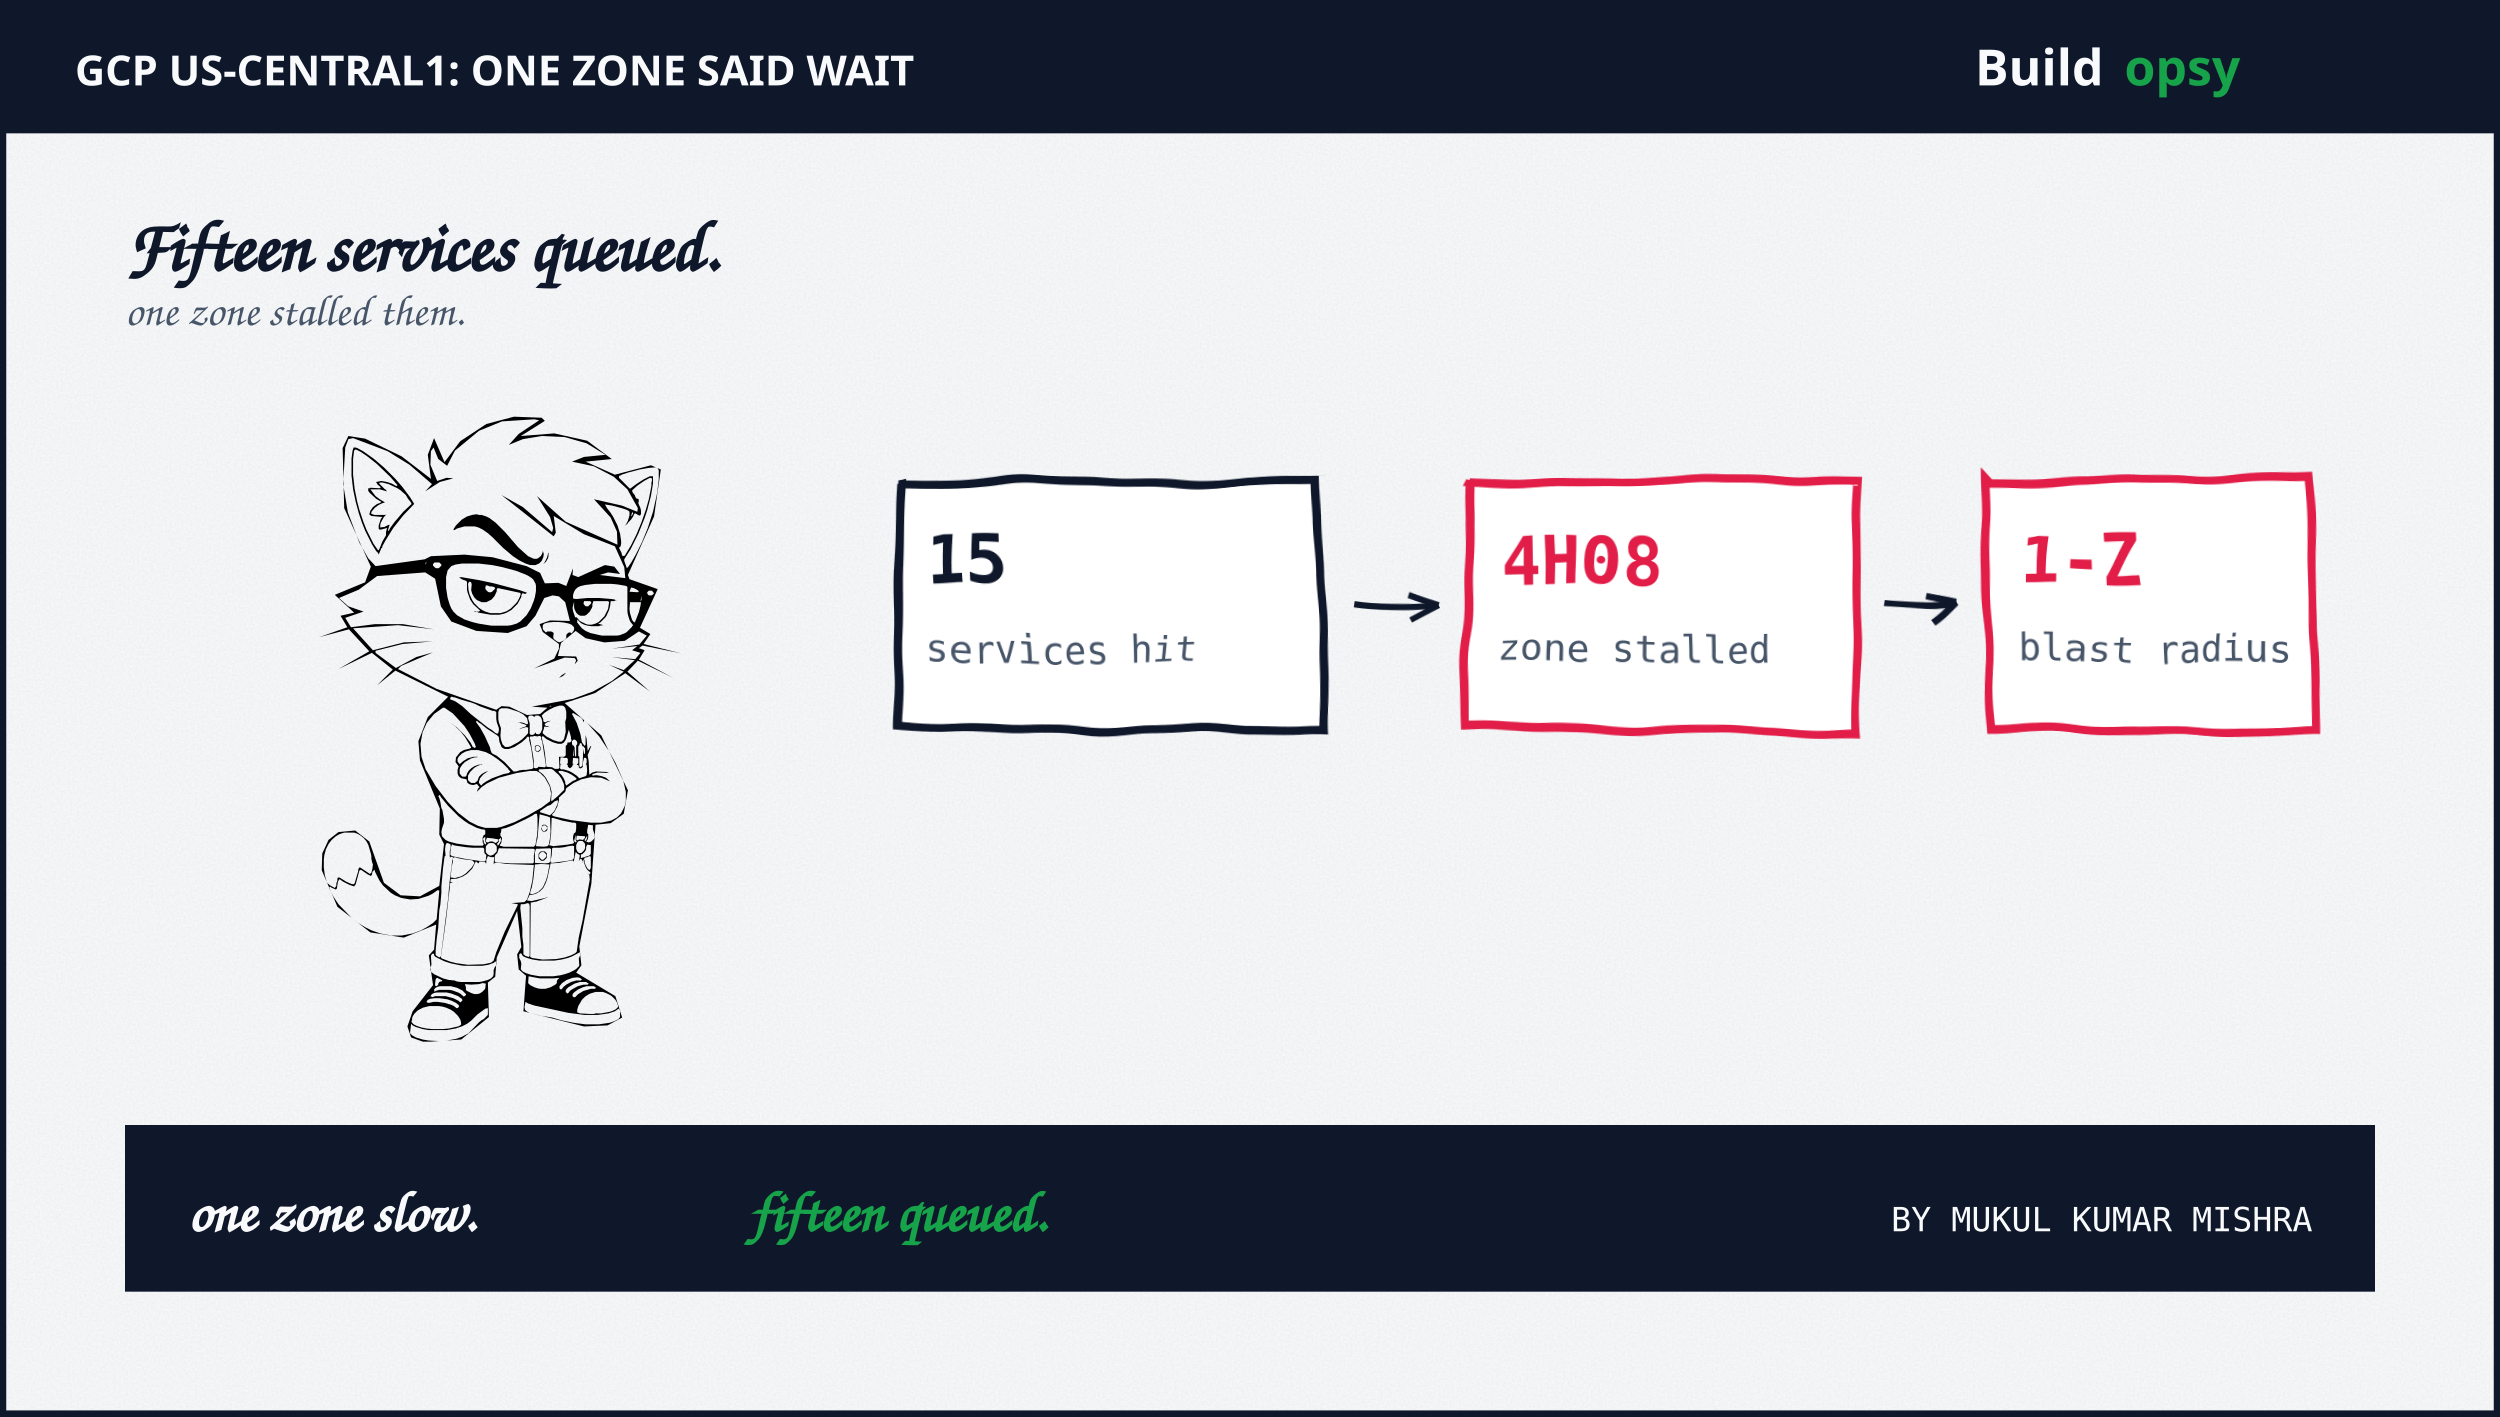
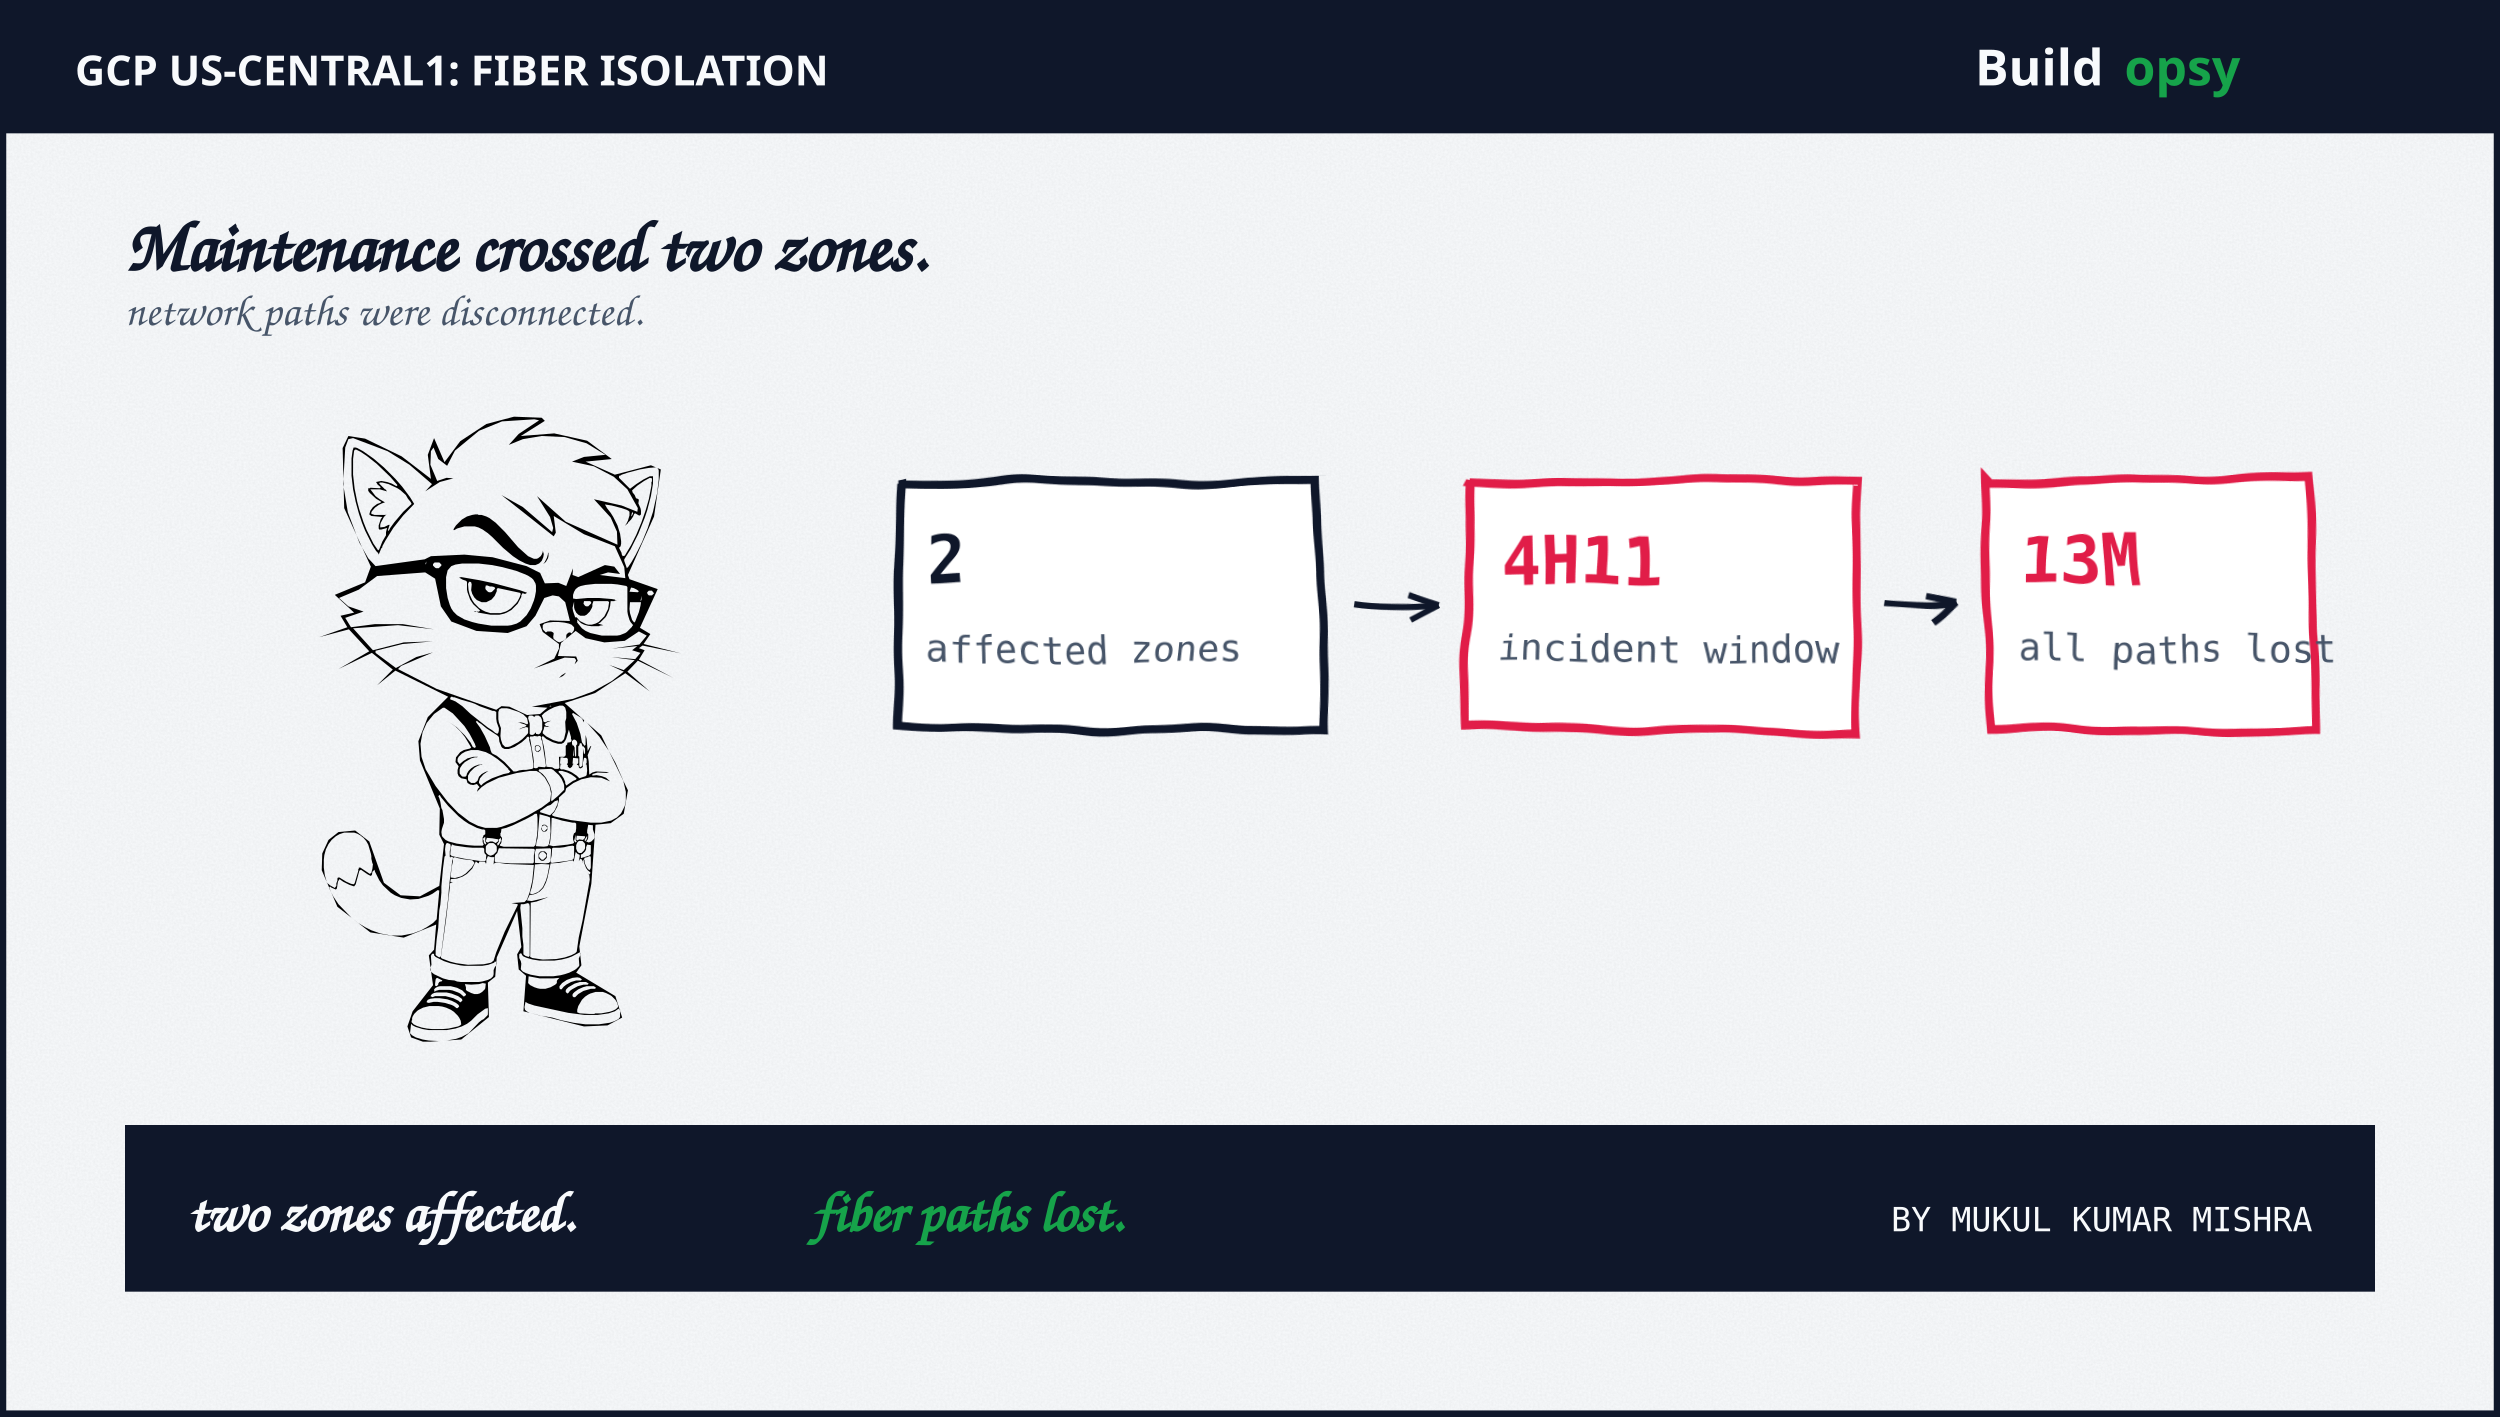
- <svg xmlns="http://www.w3.org/2000/svg" width="1200" height="680" viewBox="0 0 1200 680" role="img" aria-label="Stat panels of GCP us-central1-b outage scope">
+ <svg xmlns="http://www.w3.org/2000/svg" width="1200" height="680" viewBox="0 0 1200 680" role="img" aria-label="Google Cloud incident facts: two affected zones, a four hour eleven minute incident window and fiber paths disconnected during maintenance">
  <defs>
    <filter id="roughen" x="-10%" y="-10%" width="120%" height="120%">
      <feTurbulence type="fractalNoise" baseFrequency="0.02" numOctaves="2" seed="211" result="n" />
      <feDisplacementMap in="SourceGraphic" in2="n" scale="6" />
    </filter>
    <filter id="grain" x="0" y="0" width="100%" height="100%">
      <feTurbulence type="fractalNoise" baseFrequency="0.9" numOctaves="2" seed="212" result="n" />
      <feColorMatrix in="n" type="matrix" values="0 0 0 0 0 0 0 0 0 0 0 0 0 0 0 0 0 0 0.05 0" />
    </filter>
    <style>.flow{stroke-dasharray:12 9;animation:ants 0.9s linear infinite}@keyframes ants{to{stroke-dashoffset:-21}}.pulse{animation:pulse 1.8s ease-in-out infinite}@keyframes pulse{0%,100%{opacity:1}50%{opacity:.35}}@media (prefers-reduced-motion:reduce){.flow,.pulse{animation:none}}</style>
  </defs>
  <rect x="0" y="0" width="1200" height="680" fill="#f8fafc" />
  <rect x="0" y="0" width="1200" height="680" fill="#f8fafc" filter="url(#grain)" />
  <rect x="0" y="0" width="1200" height="680" fill="none" stroke="#0f172a" stroke-width="6" />
  <rect x="0" y="0" width="1200" height="64" fill="#0f172a" />
-   <text x="36" y="41" font-family="Sora, 'Segoe UI', Verdana, sans-serif" font-size="20" font-weight="bold" fill="#f8fafc">GCP US-CENTRAL1: ONE ZONE SAID WAIT</text>
+   <text x="36" y="41" font-family="Sora, 'Segoe UI', Verdana, sans-serif" font-size="20" font-weight="bold" fill="#f8fafc">GCP US-CENTRAL1: FIBER ISOLATION</text>
  <text x="948" y="41" font-family="Sora, 'Segoe UI', Verdana, sans-serif" font-size="24" font-weight="bold" fill="#f8fafc">Build<tspan dx="10" fill="#16a34a">opsy</tspan>
  </text>
-   <text x="60" y="130" font-family="'Segoe Script','Segoe Print','Comic Sans MS','Chalkboard SE',cursive" font-size="34" font-weight="bold" fill="#0f172a">Fifteen services queued.</text>
-   <text x="60" y="156" font-family="'Segoe Script','Segoe Print','Comic Sans MS','Chalkboard SE',cursive" font-size="21" font-style="italic" fill="#475569">one zone stalled them.</text>
+   <text x="60" y="130" font-family="'Segoe Script','Segoe Print','Comic Sans MS','Chalkboard SE',cursive" font-size="34" font-weight="bold" fill="#0f172a">Maintenance crossed two zones.</text>
+   <text x="60" y="156" font-family="'Segoe Script','Segoe Print','Comic Sans MS','Chalkboard SE',cursive" font-size="21" font-style="italic" fill="#475569">network paths were disconnected.</text>
  <svg x="90" y="200" width="300" height="300" viewBox="0 0 100 100">
    <g transform="translate(-1.43,-1.92) scale(0.0836)" fill="#0f172a">
      <path id="cat-line-art" d="M 592,1155 592,1167 591,1169 584,1176 580,1178 575,1182 555,1203 542,1210 530,1214 513,1217 498,1218 479,1217 467,1215 454,1211 447,1207 443,1203 445,1185 448,1188 454,1191 467,1195 479,1197 513,1197 530,1194 542,1190 552,1185 560,1179 572,1167 587,1156 Z M 446,1179 447,1178 447,1174 448,1171 451,1166 457,1160 460,1158 468,1154 480,1151 498,1151 505,1152 512,1154 521,1158 527,1162 534,1169 537,1173 540,1179 541,1186 539,1188 535,1190 517,1194 506,1195 485,1195 475,1194 465,1192 456,1189 450,1186 446,1182 Z M 662,1153 664,1143 669,1146 681,1150 746,1164 777,1168 802,1168 823,1165 835,1161 842,1156 845,1157 845,1172 842,1176 834,1180 825,1183 804,1186 779,1186 756,1183 732,1178 715,1173 691,1169 672,1164 666,1161 663,1158 Z M 475,1142 477,1139 482,1137 490,1136 500,1136 514,1138 523,1141 531,1145 536,1149 537,1152 534,1155 532,1155 527,1151 523,1149 510,1145 496,1143 488,1143 479,1145 475,1144 Z M 482,1132 485,1128 489,1126 494,1125 513,1125 522,1127 535,1132 542,1137 543,1139 543,1141 539,1144 536,1141 526,1136 511,1132 491,1132 486,1134 Z M 841,1150 841,1153 837,1157 831,1160 825,1162 809,1165 797,1165 796,1166 785,1166 768,1165 763,1163 763,1158 765,1151 772,1139 778,1133 784,1129 788,1127 798,1124 812,1124 818,1126 826,1130 829,1132 836,1139 839,1144 Z M 799,1116 797,1118 789,1118 775,1122 765,1128 759,1134 756,1134 754,1132 754,1129 755,1127 758,1124 765,1119 774,1115 781,1113 795,1113 Z M 489,1119 492,1116 496,1114 500,1113 521,1113 533,1116 543,1121 550,1128 550,1130 546,1133 539,1127 535,1125 524,1121 518,1120 499,1120 492,1122 490,1124 Z M 588,1108 587,1117 586,1119 581,1124 576,1127 572,1128 566,1128 560,1126 552,1122 550,1120 550,1115 548,1109 560,1110 575,1109 582,1107 Z M 785,1108 783,1110 775,1110 764,1113 753,1119 749,1122 746,1126 744,1127 741,1124 741,1121 742,1119 746,1115 758,1108 768,1105 780,1105 Z M 495,1097 505,1102 503,1104 501,1104 499,1105 497,1108 497,1110 494,1113 491,1112 491,1108 492,1100 493,1098 Z M 772,1100 770,1102 761,1102 751,1105 742,1110 737,1114 733,1119 731,1119 729,1117 729,1113 734,1107 743,1101 754,1097 763,1096 768,1097 Z M 669,1107 670,1094 691,1098 718,1098 729,1097 725,1101 724,1103 724,1107 721,1110 712,1115 702,1118 692,1118 687,1117 681,1115 673,1111 Z M 482,1082 482,1078 484,1072 483,1055 485,1051 489,1051 489,1054 492,1057 508,1065 520,1069 539,1073 547,1074 581,1074 593,1072 604,1068 605,1066 608,1066 609,1068 608,1073 605,1077 603,1082 603,1090 602,1094 598,1098 592,1101 581,1104 574,1105 541,1105 533,1104 528,1102 517,1101 506,1098 489,1090 484,1086 Z M 769,1050 769,1053 766,1060 767,1073 766,1075 761,1080 758,1082 748,1087 739,1090 731,1092 717,1094 691,1094 674,1091 665,1088 659,1085 656,1082 655,1080 656,1070 655,1065 652,1059 652,1052 654,1050 657,1051 657,1053 660,1056 667,1059 678,1062 691,1064 719,1064 733,1062 745,1059 753,1056 768,1048 Z M 668,954 671,955 672,960 672,1055 670,1057 664,1055 660,1052 660,1034 658,1018 658,1002 654,963 655,956 661,956 Z M 288,925 290,922 292,924 301,928 303,926 305,913 308,908 315,913 327,919 336,922 339,918 346,892 349,890 362,899 368,902 370,900 371,894 375,890 376,894 384,910 391,920 406,934 414,939 426,944 443,947 459,946 478,940 486,936 496,929 499,930 494,985 487,992 475,1000 464,1006 448,1012 427,1016 407,1016 386,1012 369,1006 357,1000 344,992 331,982 306,956 296,941 Z M 710,880 706,901 703,911 698,922 696,925 689,932 683,935 677,937 673,936 673,933 676,924 679,908 682,880 694,879 Z M 521,905 521,900 523,883 525,875 525,869 526,867 529,866 535,868 545,870 562,872 566,876 566,878 561,886 550,897 544,901 540,903 529,906 Z M 786,864 789,865 789,886 788,889 786,891 782,887 778,879 777,876 777,872 776,871 777,867 782,866 Z M 680,881 677,911 672,933 667,947 662,952 637,954 649,956 649,958 624,1009 608,1048 603,1064 598,1068 584,1071 554,1072 532,1069 520,1066 504,1060 502,1058 512,985 519,925 519,917 521,915 525,914 520,913 521,908 533,907 544,903 552,898 562,888 569,874 574,878 576,874 586,875 588,877 588,879 589,877 589,871 592,864 598,866 604,866 603,880 605,877 614,877 628,879 Z M 760,856 764,860 767,861 768,863 766,874 768,870 770,869 772,871 773,877 772,875 775,870 776,877 780,887 783,891 788,895 788,897 786,899 784,897 785,899 786,899 787,909 773,988 766,1019 762,1047 759,1050 751,1054 739,1058 723,1061 697,1062 677,1059 673,1057 674,953 685,951 704,944 707,942 702,944 676,950 667,949 672,938 677,938 684,936 691,932 698,925 703,915 706,906 712,878 728,877 754,872 756,874 756,876 Z M 696,856 698,856 700,857 703,860 704,862 704,864 703,866 698,871 695,871 691,867 690,865 690,862 691,859 693,857 Z M 693,855 690,858 689,860 689,868 693,872 695,873 698,873 700,872 704,868 705,866 705,859 701,855 Z M 713,851 712,870 711,875 709,877 702,878 682,877 682,857 684,850 711,849 Z M 605,866 606,862 610,858 613,849 680,850 682,852 680,863 680,876 678,878 636,878 607,876 605,874 Z M 757,845 757,865 756,869 754,871 745,873 715,877 712,876 712,872 714,863 715,849 717,848 729,848 738,847 746,845 754,844 Z M 789,843 789,860 786,863 770,868 770,861 773,860 778,855 780,851 780,847 782,842 Z M 523,842 525,842 526,843 530,844 551,847 563,848 583,848 585,850 585,856 586,859 589,862 588,872 586,874 574,873 547,869 523,864 520,861 521,848 Z M 602,839 604,840 608,844 609,846 609,854 608,856 603,861 598,863 596,863 592,861 589,858 588,856 588,846 589,844 593,840 595,839 Z M 515,839 520,841 521,845 519,855 519,865 520,867 521,865 525,866 525,870 524,871 518,919 516,945 502,1056 499,1058 494,1055 492,1053 492,1045 494,1023 497,1001 499,968 501,957 503,934 503,922 506,888 509,865 511,863 510,851 511,843 513,839 Z M 766,835 773,835 777,839 778,841 778,849 776,853 771,858 766,858 763,855 761,850 761,843 763,838 Z M 588,835 590,829 601,830 612,832 612,834 611,836 607,839 601,836 596,836 592,838 589,837 Z M 617,829 617,834 616,837 613,842 611,844 610,842 610,839 611,839 613,836 613,832 Z M 587,827 587,836 589,840 587,842 584,838 584,834 583,833 583,830 Z M 761,832 762,825 778,826 778,828 777,830 774,833 767,832 763,834 Z M 782,825 782,829 781,832 778,836 777,833 Z M 760,823 760,833 762,836 760,838 757,835 Z M 342,821 349,825 352,828 353,828 359,835 363,842 368,859 369,864 369,869 371,878 372,879 371,888 369,896 366,898 348,886 345,886 345,888 344,889 344,892 337,916 335,918 330,917 321,913 308,905 305,905 304,907 304,911 302,916 302,921 299,925 290,920 284,915 280,901 278,886 278,871 279,862 282,851 287,841 293,833 301,826 308,822 317,819 336,819 Z M 699,805 701,805 703,806 706,810 705,812 701,816 698,816 696,814 695,811 695,809 696,807 Z M 784,804 793,805 793,813 796,822 796,828 795,831 790,836 785,838 780,836 783,832 784,829 784,822 782,820 782,815 Z M 698,804 696,805 695,809 694,810 694,812 696,816 698,817 702,817 704,816 706,813 706,807 702,804 Z M 714,791 717,791 734,796 754,800 759,800 761,802 761,811 760,818 758,820 757,820 755,826 755,832 757,838 755,840 745,842 717,845 709,843 711,838 713,821 Z M 691,784 706,788 711,790 712,817 711,829 709,840 708,843 706,845 699,846 684,845 685,837 687,830 Z M 686,783 687,791 687,813 686,825 683,843 680,846 622,846 615,844 615,842 617,840 618,837 618,833 619,832 619,829 616,825 616,820 617,819 618,812 627,810 640,805 667,792 678,786 682,783 Z M 726,757 726,761 725,765 720,776 718,779 711,786 692,780 692,777 693,777 706,768 712,766 720,759 Z M 497,749 500,747 502,751 516,768 536,788 546,796 555,802 571,810 581,813 585,813 587,815 587,822 583,825 583,827 582,828 582,837 584,842 582,844 566,844 553,843 532,840 517,836 511,833 505,827 504,825 503,818 504,812 508,800 508,793 505,776 503,772 501,760 499,753 Z M 727,703 728,701 734,701 744,704 752,708 759,713 762,716 760,718 755,720 742,729 740,725 740,722 737,715 733,709 Z M 690,698 713,697 717,699 728,709 733,716 737,725 738,729 738,737 726,749 714,759 713,757 714,741 711,729 703,714 697,707 689,701 Z M 731,675 736,675 737,676 743,676 745,678 745,686 743,688 739,688 743,688 745,690 745,693 749,696 753,693 755,688 758,688 754,687 755,676 765,677 765,686 762,689 765,690 766,692 766,694 768,696 770,696 773,694 774,692 774,685 776,676 779,676 781,678 781,686 779,688 781,689 782,700 781,709 779,711 767,715 762,710 753,704 747,701 737,698 732,698 730,696 731,688 734,688 730,687 Z M 534,678 536,674 542,668 549,664 560,661 573,661 588,665 598,670 610,678 621,687 631,697 631,698 635,702 632,705 622,707 600,715 589,721 583,725 579,729 575,724 575,721 577,715 583,708 590,703 593,702 590,702 587,703 580,707 575,712 572,720 567,724 560,724 555,720 554,718 554,710 558,703 566,695 573,691 582,688 579,688 578,689 574,689 566,692 560,696 555,701 552,706 551,710 549,712 544,712 542,711 538,706 538,698 539,695 543,689 548,684 560,677 567,675 571,675 573,674 564,674 553,677 545,682 538,688 534,683 Z M 757,658 757,671 755,673 Z M 685,653 689,653 692,656 692,660 687,664 683,661 683,655 Z M 684,652 682,654 682,661 685,664 688,665 692,662 693,660 693,656 692,654 689,652 Z M 771,648 773,654 775,654 778,658 778,667 776,669 774,658 774,674 773,691 769,694 767,692 767,674 765,672 765,654 767,652 768,648 Z M 756,641 758,641 760,642 762,644 763,647 763,650 761,652 761,672 759,674 758,656 757,655 757,653 754,652 753,649 753,644 Z M 673,635 679,635 680,634 688,635 689,634 692,634 694,636 694,640 696,645 703,690 703,692 701,694 689,693 687,695 684,696 680,695 680,684 679,675 673,640 672,639 Z M 747,622 751,636 751,640 752,641 752,644 750,646 744,647 744,650 741,653 741,671 738,674 728,674 729,695 727,697 720,697 715,694 704,693 701,666 699,654 695,637 697,634 704,640 716,646 726,649 733,649 737,647 740,643 742,639 Z M 569,607 571,605 574,608 579,611 590,620 610,633 613,636 614,645 618,655 620,657 624,659 632,659 643,655 657,646 666,638 666,637 669,635 671,637 671,642 675,658 679,687 679,695 677,697 665,699 659,699 652,700 646,702 641,702 624,684 609,672 601,668 599,666 597,661 596,656 586,634 577,618 Z M 670,596 672,595 677,595 680,597 682,597 683,595 689,595 693,598 695,602 696,607 696,621 693,628 691,630 689,631 684,630 684,627 680,631 678,632 674,632 672,630 672,610 669,600 Z M 755,590 770,599 773,602 775,608 776,604 781,608 805,635 823,662 836,685 851,719 856,741 856,758 854,768 847,782 839,790 828,796 809,800 789,800 750,795 719,788 715,786 715,784 719,780 725,769 728,757 728,752 740,741 742,734 756,724 771,717 789,713 809,714 826,721 818,714 810,711 800,709 792,710 792,707 802,704 824,705 819,703 799,702 792,704 786,708 785,683 783,671 790,653 788,654 783,663 781,640 779,632 779,651 777,653 772,646 769,630 762,609 753,592 Z M 618,581 628,581 633,582 651,588 660,593 667,600 669,610 667,612 660,609 655,608 649,609 653,609 663,612 666,614 664,616 658,618 652,621 654,621 655,620 665,617 669,618 669,628 668,630 658,640 650,646 635,654 631,655 625,655 620,650 617,641 616,634 617,619 613,608 612,602 612,588 614,583 Z M 475,609 489,592 506,580 509,580 525,591 547,615 557,630 567,649 569,655 567,657 563,655 559,647 548,633 532,617 517,607 530,616 540,626 548,636 560,656 558,658 546,661 539,665 531,675 530,684 536,692 534,699 534,706 536,711 541,715 551,717 553,724 558,727 564,728 571,726 576,732 573,735 571,741 580,732 590,725 613,714 647,705 672,701 685,701 692,705 701,714 710,730 713,744 711,759 695,771 669,786 643,799 618,808 609,810 587,810 573,806 557,798 535,781 515,760 492,730 473,698 465,674 463,649 467,627 Z M 729,576 735,576 737,577 740,580 742,588 742,600 740,607 741,626 738,639 737,641 733,645 727,645 717,642 704,635 697,629 697,626 699,621 700,616 712,617 710,617 706,615 703,615 700,611 701,611 705,608 713,605 706,606 702,608 699,607 698,605 698,602 695,595 700,590 709,584 719,579 Z M 710,578 711,576 714,577 Z M 520,561 522,559 524,559 525,560 528,560 542,565 560,570 568,573 576,577 601,586 604,586 608,588 608,601 609,608 613,619 613,624 612,628 610,630 606,628 600,623 592,618 559,592 543,577 530,568 520,564 Z M 741,513 733,518 728,523 726,524 736,519 740,515 Z M 697,422 700,419 707,417 716,416 728,416 738,417 747,419 752,421 757,426 757,430 756,433 752,438 750,436 747,436 743,439 742,442 742,447 738,451 729,455 724,453 719,449 718,449 717,444 718,438 717,436 713,434 706,434 703,436 698,431 697,429 Z M 885,378 884,385 881,397 874,415 872,417 868,412 864,399 863,391 864,378 Z M 775,381 776,376 788,376 790,379 789,381 784,386 780,386 778,385 Z M 755,395 754,389 757,377 757,388 758,392 761,398 765,402 769,404 777,404 781,402 787,396 791,389 792,386 792,382 794,376 822,376 824,378 822,391 815,405 804,416 798,419 791,421 784,421 780,420 768,414 762,407 759,407 Z M 886,366 886,374 884,376 Z M 897,359 900,356 906,356 910,361 906,365 900,365 898,363 897,361 Z M 863,358 866,350 871,351 877,354 881,357 879,359 Z M 587,351 588,346 591,346 596,348 600,348 604,349 606,351 605,353 600,358 598,359 594,359 592,358 588,354 Z M 760,353 765,349 770,347 779,345 797,343 829,343 840,344 857,347 859,349 859,396 860,402 863,412 865,416 870,422 868,424 868,425 858,435 855,437 845,441 839,442 810,442 788,437 779,433 772,428 763,417 763,411 770,418 776,421 783,423 790,424 805,424 806,423 813,422 803,419 807,417 817,407 819,404 824,393 826,385 827,376 834,376 835,375 839,374 836,374 835,373 829,372 805,370 783,370 761,372 755,371 755,364 757,358 Z M 554,343 556,339 558,339 560,340 561,344 560,355 562,362 566,369 571,374 580,378 589,378 599,373 605,366 609,357 609,353 611,351 653,360 655,362 653,368 649,376 646,380 636,390 630,394 626,396 616,399 597,399 587,396 581,393 575,389 566,380 562,374 557,363 555,355 Z M 537,331 544,335 550,337 552,339 552,354 553,359 558,373 564,382 577,394 575,396 570,396 569,395 565,395 567,396 570,396 574,398 597,402 614,402 623,400 628,398 637,393 649,381 656,368 656,365 658,361 660,361 661,362 664,362 667,360 653,355 604,342 576,336 541,330 Z M 307,370 345,354 380,328 472,321 491,333 502,386 522,415 570,433 630,437 666,424 683,404 700,370 716,365 728,367 740,378 749,414 711,413 691,420 697,435 728,458 728,467 719,486 680,505 739,484 758,485 761,489 758,497 764,490 761,482 726,481 732,456 760,433 779,447 815,455 854,452 881,434 896,442 882,459 829,467 878,462 868,470 884,475 874,487 828,483 873,489 852,508 824,498 852,511 829,529 793,549 755,563 676,578 706,580 692,592 667,594 633,578 618,577 608,584 494,544 420,506 426,500 487,474 455,483 416,504 377,475 377,471 429,458 487,453 431,455 372,470 334,428 420,422 489,430 429,420 376,420 330,426 319,408 354,396 325,386 Z M 515,317 522,309 530,306 543,304 574,304 600,307 620,311 646,318 664,325 670,328 676,332 679,335 683,342 684,346 684,357 682,368 680,375 674,390 666,403 654,415 647,419 637,422 630,423 599,423 574,419 562,416 547,411 533,403 526,396 522,390 519,383 515,370 512,351 512,330 Z M 487,305 490,302 499,302 503,306 503,308 498,313 493,313 491,312 487,308 Z M 474,300 474,304 472,306 Z M 707,281 707,286 705,293 701,301 698,305 703,301 707,294 708,290 708,284 707,283 Z M 527,237 526,240 528,240 533,237 547,233 567,233 574,235 582,239 592,246 600,253 621,274 640,290 652,298 664,304 673,307 683,307 690,304 695,299 698,292 699,286 697,279 697,282 695,287 693,290 688,294 685,295 680,295 669,290 650,273 625,244 607,226 595,217 589,214 580,211 574,211 573,210 568,210 562,211 552,214 542,220 531,231 Z M 869,206 870,208 868,212 866,214 868,206 Z M 385,149 390,149 402,152 419,160 425,164 435,173 439,180 444,186 446,190 430,205 413,225 405,236 403,240 401,242 401,239 404,230 402,230 394,234 386,235 386,230 387,226 393,215 398,210 396,211 375,211 369,209 369,206 370,204 376,197 383,192 389,189 395,187 385,181 377,175 367,162 385,162 399,166 396,162 395,162 384,151 Z M 906,141 906,147 905,148 905,155 900,181 894,202 886,225 876,249 866,269 854,289 850,290 848,286 848,284 843,274 846,271 847,266 847,261 845,247 840,231 832,215 827,207 820,198 816,191 829,193 848,198 857,201 861,203 863,205 863,212 860,222 857,228 854,232 860,227 860,226 866,220 870,214 872,209 874,208 881,212 883,212 885,210 885,203 884,198 880,189 881,182 879,180 877,180 875,178 873,173 869,168 868,164 878,155 891,146 902,140 Z M 913,120 916,121 918,123 919,126 919,143 916,169 908,205 898,236 887,263 875,287 867,301 861,310 858,313 853,299 853,296 865,277 880,247 892,217 897,202 904,175 908,151 908,137 902,137 890,143 876,152 864,161 843,140 843,136 845,136 848,134 860,130 883,124 900,121 Z M 338,86 340,86 348,90 360,98 379,113 405,138 419,154 417,156 408,151 399,148 388,146 378,148 381,153 387,158 385,160 367,159 366,160 363,160 363,165 366,169 378,180 388,186 386,188 380,190 372,196 367,203 365,210 369,213 390,215 387,219 383,231 383,237 384,239 388,239 399,236 397,244 397,250 390,262 384,277 382,279 373,266 360,240 354,225 346,201 342,186 337,161 334,134 334,104 336,88 Z M 335,82 333,88 331,103 331,136 334,162 339,186 345,208 351,226 357,241 370,267 378,280 382,284 383,287 388,275 390,273 390,271 396,260 411,236 430,212 451,190 443,177 428,157 415,142 393,120 373,103 353,89 342,83 339,82 Z M 879,198 878,205 848,193 795,181 827,216 839,243 840,268 741,224 686,175 711,215 717,236 715,244 659,196 618,173 718,252 722,245 718,213 776,248 835,271 853,311 855,332 806,326 822,321 845,324 834,310 816,307 765,330 754,326 755,313 742,347 727,341 701,342 692,322 666,309 601,292 547,287 483,290 471,296 377,309 363,294 346,264 324,206 315,152 319,82 325,66 334,64 400,89 442,115 485,152 472,166 500,148 526,141 513,140 495,146 482,115 483,89 488,82 497,104 514,117 529,88 575,50 619,32 681,28 690,30 651,56 632,77 659,66 695,60 739,62 781,74 817,96 776,100 753,109 795,118 833,138 859,162 Z M 695,25 642,23 589,37 539,70 509,110 489,64 477,96 483,142 427,99 357,65 325,60 314,83 317,198 368,310 357,340 299,364 336,398 310,404 323,426 269,445 326,430 365,472 306,506 370,475 410,507 380,537 415,509 516,559 477,598 459,644 462,681 500,773 499,823 508,841 499,921 462,941 425,939 393,915 365,836 338,815 306,818 287,833 275,859 274,891 304,961 367,1010 431,1020 493,995 489,1043 479,1054 487,1111 448,1161 438,1190 445,1211 470,1220 541,1215 594,1172 592,1106 606,1095 609,1058 648,969 656,1038 648,1052 651,1081 665,1093 660,1161 776,1190 821,1188 849,1173 836,1132 761,1087 771,1073 767,1037 790,917 798,804 827,801 852,783 860,738 809,633 739,571 797,552 855,514 902,549 859,511 879,490 947,523 881,488 892,470 881,466 888,461 962,476 890,458 903,439 883,427 917,353 863,334 860,326 910,214 923,124 904,116 835,134 779,109 829,104 782,69 719,55 655,60 701,31 Z" fill="#000" fill-rule="evenodd" />
    </g>
  </svg>
  <g filter="url(#roughen)">
    <path d="M430.3,231.2 L632.6,231.9 L635.7,350.8 L431.7,349.2 L431.5,230.9 Z" fill="#ffffff" stroke="#0f172a" stroke-width="4" />
-     <text x="445" y="280" font-family="monospace" font-size="32" font-weight="bold" fill="#0f172a">15</text>
-     <text x="445" y="318" font-family="monospace" font-size="18" fill="#475569">services hit</text>
+     <text x="445" y="280" font-family="monospace" font-size="32" font-weight="bold" fill="#0f172a">2</text>
+     <text x="445" y="318" font-family="monospace" font-size="18" fill="#475569">affected zones</text>
    <path d="M650.0,290.0 Q665.6,292.5 690.0,290.0" fill="none" stroke="#0f172a" stroke-width="3" />
    <line x1="690.0" y1="290.0" x2="677.0" y2="297.5" stroke="#0f172a" stroke-width="3" />
    <line x1="690.0" y1="290.0" x2="675.8" y2="285.3" stroke="#0f172a" stroke-width="3" />
    <path d="M705.5,231.6 L891.7,230.8 L890.5,352.1 L703.4,348.3 L705.8,230.9 Z" fill="#ffffff" stroke="#e11d48" stroke-width="4" />
-     <text x="720" y="280" font-family="monospace" font-size="32" font-weight="bold" fill="#e11d48">4H08</text>
-     <text x="720" y="318" font-family="monospace" font-size="18" fill="#475569">zone stalled</text>
+     <text x="720" y="280" font-family="monospace" font-size="32" font-weight="bold" fill="#e11d48">4H11</text>
+     <text x="720" y="318" font-family="monospace" font-size="18" fill="#475569">incident window</text>
    <path d="M905.0,290.0 Q928.1,292.6 940.0,290.0" fill="none" stroke="#0f172a" stroke-width="3" />
    <line x1="940.0" y1="290.0" x2="927.9" y2="298.9" stroke="#0f172a" stroke-width="3" />
    <line x1="940.0" y1="290.0" x2="925.3" y2="286.9" stroke="#0f172a" stroke-width="3" />
    <path d="M955.2,232.0 L1108.1,228.7 L1112.4,351.1 L955.7,350.1 L952.8,229.4 Z" fill="#ffffff" stroke="#e11d48" stroke-width="4" />
-     <text x="970" y="280" font-family="monospace" font-size="32" font-weight="bold" fill="#e11d48">1-Z</text>
-     <text x="970" y="318" font-family="monospace" font-size="18" fill="#475569">blast radius</text>
+     <text x="970" y="280" font-family="monospace" font-size="32" font-weight="bold" fill="#e11d48">13M</text>
+     <text x="970" y="318" font-family="monospace" font-size="18" fill="#475569">all paths lost</text>
  </g>
  <rect x="60" y="540" width="1080" height="80" fill="#0f172a" />
-   <text x="90" y="591" font-family="'Segoe Script','Segoe Print','Comic Sans MS','Chalkboard SE',cursive" font-size="27" font-weight="bold" fill="#f8fafc">one zone slow.</text>
-   <text x="360" y="591" font-family="'Segoe Script','Segoe Print','Comic Sans MS','Chalkboard SE',cursive" font-size="27" font-weight="bold" fill="#16a34a">fifteen queued.</text>
+   <text x="90" y="591" font-family="'Segoe Script','Segoe Print','Comic Sans MS','Chalkboard SE',cursive" font-size="27" font-weight="bold" fill="#f8fafc">two zones affected.</text>
+   <text x="390" y="591" font-family="'Segoe Script','Segoe Print','Comic Sans MS','Chalkboard SE',cursive" font-size="27" font-weight="bold" fill="#16a34a">fiber paths lost.</text>
  <text x="1110" y="591" text-anchor="end" font-family="monospace" font-size="16" fill="#f8fafc">BY MUKUL KUMAR MISHRA</text>
</svg>
